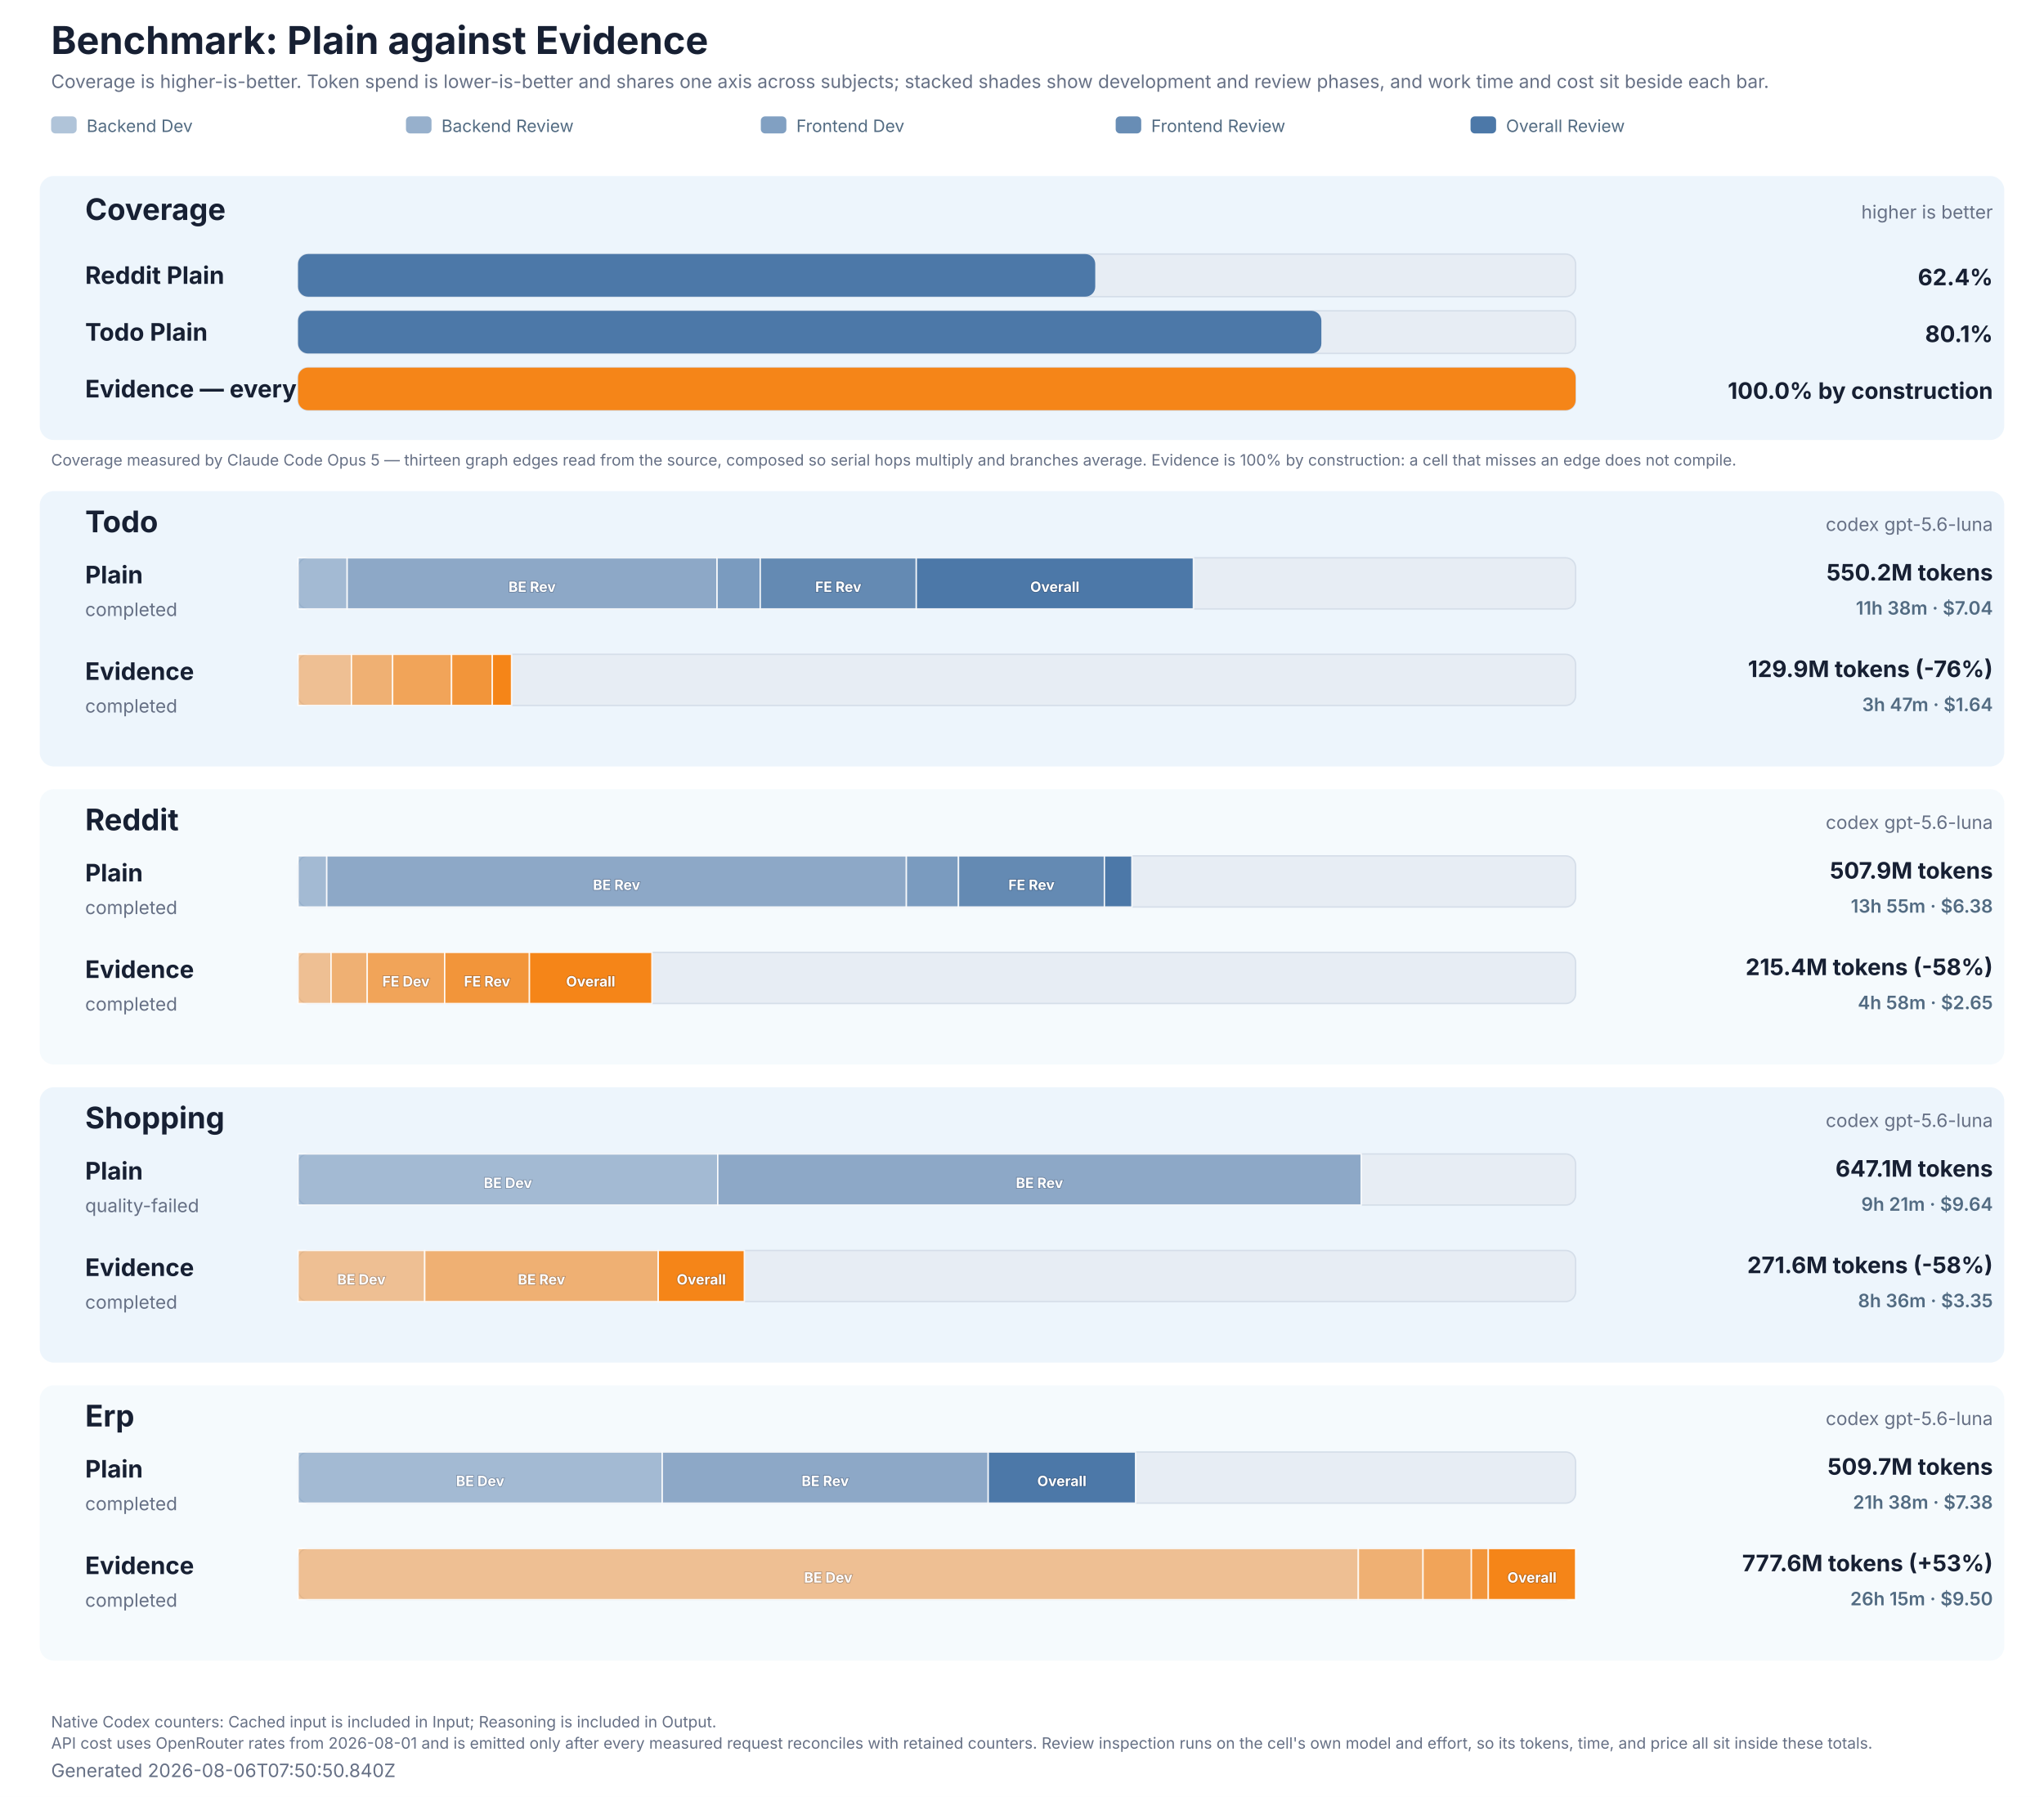
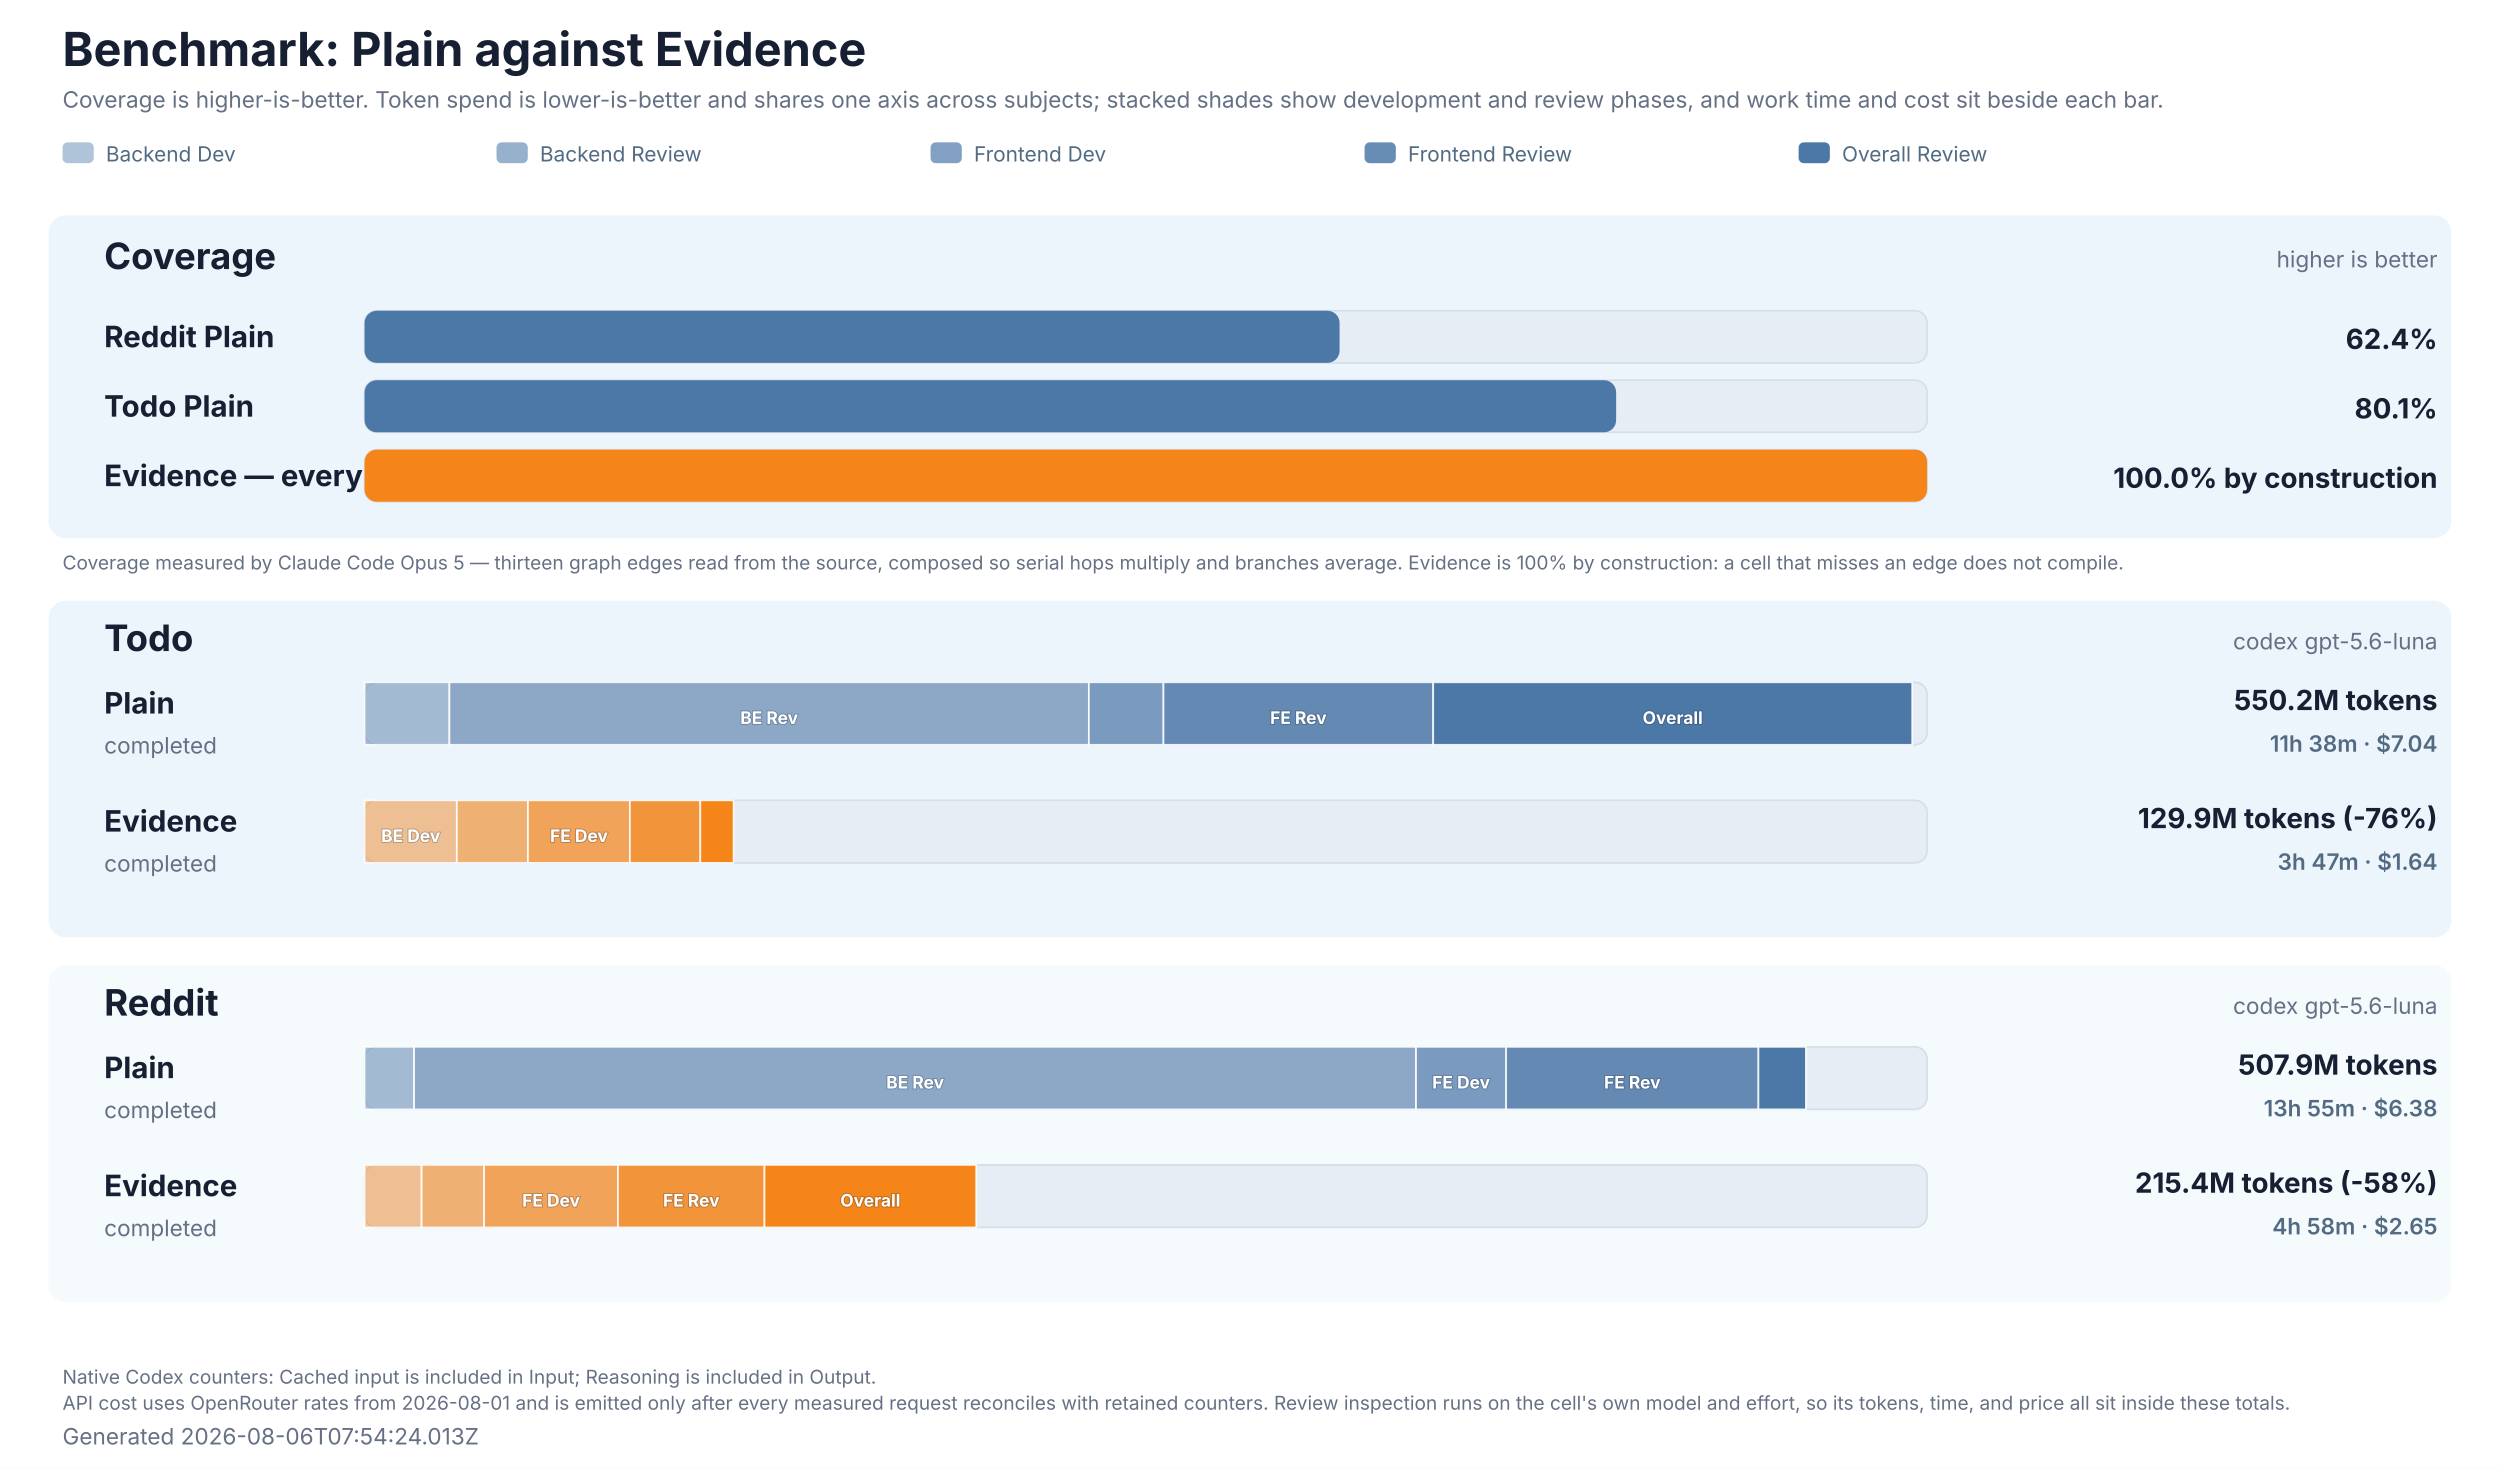
- <svg xmlns="http://www.w3.org/2000/svg" role="img" aria-labelledby="title description" viewBox="0 0 1440 1266" width="1440" height="1266">
+ <svg xmlns="http://www.w3.org/2000/svg" role="img" aria-labelledby="title description" viewBox="0 0 1440 846" width="1440" height="846">
  <style>
  text { font-family: Inter, ui-sans-serif, system-ui, -apple-system, BlinkMacSystemFont, 'Segoe UI', sans-serif; fill: #172033; }
  .title { font-size: 27px; font-weight: 700; }
  .subtitle, .generated, .group-meta, .row-status { font-size: 13px; fill: #667085; }
  .group { fill: #e8f2fb; }
  .group-title { font-size: 21px; font-weight: 700; }
  .row-label { font-size: 17px; font-weight: 700; }
  .value { font-size: 16px; font-weight: 700; }
  .cost-value { font-size: 13px; font-weight: 600; fill: #526b82; }
  .legend { font-size: 12px; fill: #526b82; }
  .segment-label { font-size: 10px; font-weight: 700; fill: #ffffff; paint-order: stroke; stroke: #172033; stroke-opacity: 0.28; stroke-width: 1px; }
  .phase-segment { stroke: #ffffff; stroke-opacity: 0.86; stroke-width: 1px; }
  .track { fill: #e7edf4; stroke: #d5dee9; stroke-width: 1px; }
  .empty { font-size: 15px; fill: #667085; }
  .table-title { font-size: 15px; font-weight: 600; }
  .table-header { font-size: 11px; font-weight: 600; fill: #667085; }
  .table-cell { font-size: 12px; fill: #334155; }
  .table-rule { stroke: #dbe4ee; stroke-width: 1px; }
  .table-note { font-size: 11px; fill: #667085; }
</style>
-   <rect width="1440" height="1266" fill="#ffffff" />
+   <rect width="1440" height="846" fill="#ffffff" />
  <text x="36" y="38" class="title">Benchmark: Plain against Evidence</text>
  <text x="36" y="62" class="subtitle">Coverage is higher-is-better. Token spend is lower-is-better and shares one axis across subjects; stacked shades show development and review phases, and work time and cost sit beside each bar.</text>
  <rect x="36" y="82" width="18" height="12" rx="3" fill="#4c78a8" fill-opacity="0.44" />
  <text x="61" y="93" class="legend">Backend Dev</text>
  <rect x="286" y="82" width="18" height="12" rx="3" fill="#4c78a8" fill-opacity="0.58" />
  <text x="311" y="93" class="legend">Backend Review</text>
  <rect x="536" y="82" width="18" height="12" rx="3" fill="#4c78a8" fill-opacity="0.7" />
  <text x="561" y="93" class="legend">Frontend Dev</text>
  <rect x="786" y="82" width="18" height="12" rx="3" fill="#4c78a8" fill-opacity="0.84" />
  <text x="811" y="93" class="legend">Frontend Review</text>
  <rect x="1036" y="82" width="18" height="12" rx="3" fill="#4c78a8" fill-opacity="1" />
  <text x="1061" y="93" class="legend">Overall Review</text>
  <rect x="28" y="124" width="1384" height="186" rx="10" class="group" fill-opacity="0.78" />
  <text x="60" y="155" class="group-title">Coverage</text>
  <text x="1404" y="154" text-anchor="end" class="group-meta">higher is better</text>
  <text x="60" y="200" class="row-label" fill="#4c78a8">Reddit Plain</text>
  <rect x="210" y="179" width="900" height="30" rx="7" class="track" />
  <rect x="210" y="179" width="561.60" height="30" rx="7" fill="#4c78a8" data-coverage="62.4" />
  <text x="1404" y="201" text-anchor="end" class="value">62.4%</text>
  <text x="60" y="240" class="row-label" fill="#4c78a8">Todo Plain</text>
  <rect x="210" y="219" width="900" height="30" rx="7" class="track" />
  <rect x="210" y="219" width="720.90" height="30" rx="7" fill="#4c78a8" data-coverage="80.1" />
  <text x="1404" y="241" text-anchor="end" class="value">80.1%</text>
  <text x="60" y="280" class="row-label" fill="#f58518">Evidence — every subject</text>
  <rect x="210" y="259" width="900" height="30" rx="7" class="track" />
  <rect x="210" y="259" width="900.00" height="30" rx="7" fill="#f58518" data-coverage="100" />
  <text x="1404" y="281" text-anchor="end" class="value">100.0% by construction</text>
  <text x="36" y="328" class="table-note">Coverage measured by Claude Code Opus 5 — thirteen graph edges read from the source, composed so serial hops multiply and branches average. Evidence is 100% by construction: a cell that misses an edge does not compile.</text>
  <rect x="28" y="346" width="1384" height="194" rx="10" class="group" fill-opacity="0.78" />
  <text x="60" y="375" class="group-title">Todo</text>
  <text x="1404" y="374" text-anchor="end" class="group-meta">codex gpt-5.6-luna</text>
  <text x="60" y="411" class="row-label" fill="#4c78a8">Plain</text>
  <text x="60" y="434" class="row-status">completed</text>
  <rect x="210" y="393" width="900" height="36" rx="7" class="track" />
-   <rect x="210.00" y="393" width="34.58" height="36" fill="#4c78a8" fill-opacity="0.44" class="phase-segment" data-phase="backend-development" data-tokens="29872719" />
-   <rect x="244.58" y="393" width="260.61" height="36" fill="#4c78a8" fill-opacity="0.58" class="phase-segment" data-phase="backend-review" data-tokens="225165342" />
-   <text x="374.88" y="417" text-anchor="middle" class="segment-label">BE Rev</text>
-   <rect x="505.18" y="393" width="30.42" height="36" fill="#4c78a8" fill-opacity="0.7" class="phase-segment" data-phase="frontend-development" data-tokens="26279528" />
-   <rect x="535.60" y="393" width="109.93" height="36" fill="#4c78a8" fill-opacity="0.84" class="phase-segment" data-phase="frontend-review" data-tokens="94981769" />
-   <text x="590.57" y="417" text-anchor="middle" class="segment-label">FE Rev</text>
-   <rect x="645.53" y="393" width="195.21" height="36" fill="#4c78a8" fill-opacity="1" class="phase-segment" data-phase="overall-review" data-tokens="168663056" />
-   <text x="743.14" y="417" text-anchor="middle" class="segment-label">Overall</text>
+   <rect x="210.00" y="393" width="48.86" height="36" fill="#4c78a8" fill-opacity="0.44" class="phase-segment" data-phase="backend-development" data-tokens="29872719" />
+   <rect x="258.86" y="393" width="368.31" height="36" fill="#4c78a8" fill-opacity="0.58" class="phase-segment" data-phase="backend-review" data-tokens="225165342" />
+   <text x="443.02" y="417" text-anchor="middle" class="segment-label">BE Rev</text>
+   <rect x="627.18" y="393" width="42.99" height="36" fill="#4c78a8" fill-opacity="0.7" class="phase-segment" data-phase="frontend-development" data-tokens="26279528" />
+   <rect x="670.16" y="393" width="155.37" height="36" fill="#4c78a8" fill-opacity="0.84" class="phase-segment" data-phase="frontend-review" data-tokens="94981769" />
+   <text x="747.85" y="417" text-anchor="middle" class="segment-label">FE Rev</text>
+   <rect x="825.53" y="393" width="275.89" height="36" fill="#4c78a8" fill-opacity="1" class="phase-segment" data-phase="overall-review" data-tokens="168663056" />
+   <text x="963.47" y="417" text-anchor="middle" class="segment-label">Overall</text>
  <text x="1404" y="409" text-anchor="end" class="value">550.2M tokens</text>
  <text x="1404" y="433" text-anchor="end" class="cost-value">11h 38m · $7.04</text>
  <text x="60" y="479" class="row-label" fill="#f58518">Evidence</text>
  <text x="60" y="502" class="row-status">completed</text>
  <rect x="210" y="461" width="900" height="36" rx="7" class="track" />
-   <rect x="210.00" y="461" width="37.59" height="36" fill="#f58518" fill-opacity="0.44" class="phase-segment" data-phase="backend-development" data-tokens="32474293" />
-   <rect x="247.59" y="461" width="29.01" height="36" fill="#f58518" fill-opacity="0.58" class="phase-segment" data-phase="backend-review" data-tokens="25067684" />
-   <rect x="276.60" y="461" width="41.52" height="36" fill="#f58518" fill-opacity="0.7" class="phase-segment" data-phase="frontend-development" data-tokens="35876257" />
-   <rect x="318.12" y="461" width="28.72" height="36" fill="#f58518" fill-opacity="0.84" class="phase-segment" data-phase="frontend-review" data-tokens="24811262" />
-   <rect x="346.84" y="461" width="13.54" height="36" fill="#f58518" fill-opacity="1" class="phase-segment" data-phase="overall-review" data-tokens="11698563" />
+   <rect x="210.00" y="461" width="53.12" height="36" fill="#f58518" fill-opacity="0.44" class="phase-segment" data-phase="backend-development" data-tokens="32474293" />
+   <text x="236.56" y="485" text-anchor="middle" class="segment-label">BE Dev</text>
+   <rect x="263.12" y="461" width="41.00" height="36" fill="#f58518" fill-opacity="0.58" class="phase-segment" data-phase="backend-review" data-tokens="25067684" />
+   <rect x="304.12" y="461" width="58.68" height="36" fill="#f58518" fill-opacity="0.7" class="phase-segment" data-phase="frontend-development" data-tokens="35876257" />
+   <text x="333.47" y="485" text-anchor="middle" class="segment-label">FE Dev</text>
+   <rect x="362.81" y="461" width="40.58" height="36" fill="#f58518" fill-opacity="0.84" class="phase-segment" data-phase="frontend-review" data-tokens="24811262" />
+   <rect x="403.39" y="461" width="19.14" height="36" fill="#f58518" fill-opacity="1" class="phase-segment" data-phase="overall-review" data-tokens="11698563" />
  <text x="1404" y="477" text-anchor="end" class="value">129.9M tokens (-76%)</text>
  <text x="1404" y="501" text-anchor="end" class="cost-value">3h 47m · $1.64</text>
  <rect x="28" y="556" width="1384" height="194" rx="10" class="group" fill-opacity="0.42" />
  <text x="60" y="585" class="group-title">Reddit</text>
  <text x="1404" y="584" text-anchor="end" class="group-meta">codex gpt-5.6-luna</text>
  <text x="60" y="621" class="row-label" fill="#4c78a8">Plain</text>
  <text x="60" y="644" class="row-status">completed</text>
  <rect x="210" y="603" width="900" height="36" rx="7" class="track" />
-   <rect x="210.00" y="603" width="20.20" height="36" fill="#4c78a8" fill-opacity="0.44" class="phase-segment" data-phase="backend-development" data-tokens="17450090" />
-   <rect x="230.20" y="603" width="408.35" height="36" fill="#4c78a8" fill-opacity="0.58" class="phase-segment" data-phase="backend-review" data-tokens="352811491" />
-   <text x="434.37" y="627" text-anchor="middle" class="segment-label">BE Rev</text>
-   <rect x="638.54" y="603" width="36.72" height="36" fill="#4c78a8" fill-opacity="0.7" class="phase-segment" data-phase="frontend-development" data-tokens="31723600" />
-   <rect x="675.26" y="603" width="102.82" height="36" fill="#4c78a8" fill-opacity="0.84" class="phase-segment" data-phase="frontend-review" data-tokens="88835486" />
-   <text x="726.67" y="627" text-anchor="middle" class="segment-label">FE Rev</text>
-   <rect x="778.08" y="603" width="19.33" height="36" fill="#4c78a8" fill-opacity="1" class="phase-segment" data-phase="overall-review" data-tokens="16705282" />
+   <rect x="210.00" y="603" width="28.54" height="36" fill="#4c78a8" fill-opacity="0.44" class="phase-segment" data-phase="backend-development" data-tokens="17450090" />
+   <rect x="238.54" y="603" width="577.11" height="36" fill="#4c78a8" fill-opacity="0.58" class="phase-segment" data-phase="backend-review" data-tokens="352811491" />
+   <text x="527.10" y="627" text-anchor="middle" class="segment-label">BE Rev</text>
+   <rect x="815.65" y="603" width="51.89" height="36" fill="#4c78a8" fill-opacity="0.7" class="phase-segment" data-phase="frontend-development" data-tokens="31723600" />
+   <text x="841.60" y="627" text-anchor="middle" class="segment-label">FE Dev</text>
+   <rect x="867.55" y="603" width="145.31" height="36" fill="#4c78a8" fill-opacity="0.84" class="phase-segment" data-phase="frontend-review" data-tokens="88835486" />
+   <text x="940.20" y="627" text-anchor="middle" class="segment-label">FE Rev</text>
+   <rect x="1012.86" y="603" width="27.33" height="36" fill="#4c78a8" fill-opacity="1" class="phase-segment" data-phase="overall-review" data-tokens="16705282" />
  <text x="1404" y="619" text-anchor="end" class="value">507.9M tokens</text>
  <text x="1404" y="643" text-anchor="end" class="cost-value">13h 55m · $6.38</text>
  <text x="60" y="689" class="row-label" fill="#f58518">Evidence</text>
  <text x="60" y="712" class="row-status">completed</text>
  <rect x="210" y="671" width="900" height="36" rx="7" class="track" />
-   <rect x="210.00" y="671" width="23.24" height="36" fill="#f58518" fill-opacity="0.44" class="phase-segment" data-phase="backend-development" data-tokens="20078882" />
-   <rect x="233.24" y="671" width="25.49" height="36" fill="#f58518" fill-opacity="0.58" class="phase-segment" data-phase="backend-review" data-tokens="22019408" />
-   <rect x="258.73" y="671" width="54.56" height="36" fill="#f58518" fill-opacity="0.7" class="phase-segment" data-phase="frontend-development" data-tokens="47141668" />
-   <text x="286.01" y="695" text-anchor="middle" class="segment-label">FE Dev</text>
-   <rect x="313.29" y="671" width="59.70" height="36" fill="#f58518" fill-opacity="0.84" class="phase-segment" data-phase="frontend-review" data-tokens="51584370" />
-   <text x="343.14" y="695" text-anchor="middle" class="segment-label">FE Rev</text>
-   <rect x="372.99" y="671" width="86.28" height="36" fill="#f58518" fill-opacity="1" class="phase-segment" data-phase="overall-review" data-tokens="74545453" />
-   <text x="416.13" y="695" text-anchor="middle" class="segment-label">Overall</text>
+   <rect x="210.00" y="671" width="32.84" height="36" fill="#f58518" fill-opacity="0.44" class="phase-segment" data-phase="backend-development" data-tokens="20078882" />
+   <rect x="242.84" y="671" width="36.02" height="36" fill="#f58518" fill-opacity="0.58" class="phase-segment" data-phase="backend-review" data-tokens="22019408" />
+   <rect x="278.86" y="671" width="77.11" height="36" fill="#f58518" fill-opacity="0.7" class="phase-segment" data-phase="frontend-development" data-tokens="47141668" />
+   <text x="317.42" y="695" text-anchor="middle" class="segment-label">FE Dev</text>
+   <rect x="355.97" y="671" width="84.38" height="36" fill="#f58518" fill-opacity="0.84" class="phase-segment" data-phase="frontend-review" data-tokens="51584370" />
+   <text x="398.16" y="695" text-anchor="middle" class="segment-label">FE Rev</text>
+   <rect x="440.35" y="671" width="121.94" height="36" fill="#f58518" fill-opacity="1" class="phase-segment" data-phase="overall-review" data-tokens="74545453" />
+   <text x="501.32" y="695" text-anchor="middle" class="segment-label">Overall</text>
  <text x="1404" y="687" text-anchor="end" class="value">215.4M tokens (-58%)</text>
  <text x="1404" y="711" text-anchor="end" class="cost-value">4h 58m · $2.65</text>
-   <rect x="28" y="766" width="1384" height="194" rx="10" class="group" fill-opacity="0.78" />
-   <text x="60" y="795" class="group-title">Shopping</text>
-   <text x="1404" y="794" text-anchor="end" class="group-meta">codex gpt-5.6-luna</text>
-   <text x="60" y="831" class="row-label" fill="#4c78a8">Plain</text>
-   <text x="60" y="854" class="row-status">quality-failed</text>
-   <rect x="210" y="813" width="900" height="36" rx="7" class="track" />
-   <rect x="210.00" y="813" width="295.66" height="36" fill="#4c78a8" fill-opacity="0.44" class="phase-segment" data-phase="backend-development" data-tokens="255451467" />
-   <text x="357.83" y="837" text-anchor="middle" class="segment-label">BE Dev</text>
-   <rect x="505.66" y="813" width="453.29" height="36" fill="#4c78a8" fill-opacity="0.58" class="phase-segment" data-phase="backend-review" data-tokens="391641187" />
-   <text x="732.31" y="837" text-anchor="middle" class="segment-label">BE Rev</text>
-   <text x="1404" y="829" text-anchor="end" class="value">647.1M tokens</text>
-   <text x="1404" y="853" text-anchor="end" class="cost-value">9h 21m · $9.64</text>
-   <text x="60" y="899" class="row-label" fill="#f58518">Evidence</text>
-   <text x="60" y="922" class="row-status">completed</text>
-   <rect x="210" y="881" width="900" height="36" rx="7" class="track" />
-   <rect x="210.00" y="881" width="89.21" height="36" fill="#f58518" fill-opacity="0.44" class="phase-segment" data-phase="backend-development" data-tokens="77076340" />
-   <text x="254.60" y="905" text-anchor="middle" class="segment-label">BE Dev</text>
-   <rect x="299.21" y="881" width="164.55" height="36" fill="#f58518" fill-opacity="0.58" class="phase-segment" data-phase="backend-review" data-tokens="142169643" />
-   <text x="381.48" y="905" text-anchor="middle" class="segment-label">BE Rev</text>
-   <rect x="463.76" y="881" width="60.61" height="36" fill="#f58518" fill-opacity="1" class="phase-segment" data-phase="overall-review" data-tokens="52362881" />
-   <text x="494.06" y="905" text-anchor="middle" class="segment-label">Overall</text>
-   <text x="1404" y="897" text-anchor="end" class="value">271.6M tokens (-58%)</text>
-   <text x="1404" y="921" text-anchor="end" class="cost-value">8h 36m · $3.35</text>
-   <rect x="28" y="976" width="1384" height="194" rx="10" class="group" fill-opacity="0.42" />
-   <text x="60" y="1005" class="group-title">Erp</text>
-   <text x="1404" y="1004" text-anchor="end" class="group-meta">codex gpt-5.6-luna</text>
-   <text x="60" y="1041" class="row-label" fill="#4c78a8">Plain</text>
-   <text x="60" y="1064" class="row-status">completed</text>
-   <rect x="210" y="1023" width="900" height="36" rx="7" class="track" />
-   <rect x="210.00" y="1023" width="256.55" height="36" fill="#4c78a8" fill-opacity="0.44" class="phase-segment" data-phase="backend-development" data-tokens="221659787" />
-   <text x="338.28" y="1047" text-anchor="middle" class="segment-label">BE Dev</text>
-   <rect x="466.55" y="1023" width="229.64" height="36" fill="#4c78a8" fill-opacity="0.58" class="phase-segment" data-phase="backend-review" data-tokens="198406214" />
-   <text x="581.37" y="1047" text-anchor="middle" class="segment-label">BE Rev</text>
-   <rect x="696.19" y="1023" width="103.79" height="36" fill="#4c78a8" fill-opacity="1" class="phase-segment" data-phase="overall-review" data-tokens="89675020" />
-   <text x="748.08" y="1047" text-anchor="middle" class="segment-label">Overall</text>
-   <text x="1404" y="1039" text-anchor="end" class="value">509.7M tokens</text>
-   <text x="1404" y="1063" text-anchor="end" class="cost-value">21h 38m · $7.38</text>
-   <text x="60" y="1109" class="row-label" fill="#f58518">Evidence</text>
-   <text x="60" y="1132" class="row-status">completed</text>
-   <rect x="210" y="1091" width="900" height="36" rx="7" class="track" />
-   <rect x="210.00" y="1091" width="746.95" height="36" fill="#f58518" fill-opacity="0.44" class="phase-segment" data-phase="backend-development" data-tokens="645364359" />
-   <text x="583.48" y="1115" text-anchor="middle" class="segment-label">BE Dev</text>
-   <rect x="956.95" y="1091" width="45.56" height="36" fill="#f58518" fill-opacity="0.58" class="phase-segment" data-phase="backend-review" data-tokens="39360505" />
-   <rect x="1002.51" y="1091" width="34.08" height="36" fill="#f58518" fill-opacity="0.7" class="phase-segment" data-phase="frontend-development" data-tokens="29445251" />
-   <rect x="1036.59" y="1091" width="11.93" height="36" fill="#f58518" fill-opacity="0.84" class="phase-segment" data-phase="frontend-review" data-tokens="10307041" />
-   <rect x="1048.52" y="1091" width="61.48" height="36" fill="#f58518" fill-opacity="1" class="phase-segment" data-phase="overall-review" data-tokens="53120521" />
-   <text x="1079.26" y="1115" text-anchor="middle" class="segment-label">Overall</text>
-   <text x="1404" y="1107" text-anchor="end" class="value">777.6M tokens (+53%)</text>
-   <text x="1404" y="1131" text-anchor="end" class="cost-value">26h 15m · $9.50</text>
-   <text x="36" y="1217" class="table-note">Native Codex counters: Cached input is included in Input; Reasoning is included in Output.</text>
-   <text x="36" y="1232" class="table-note">API cost uses OpenRouter rates from 2026-08-01 and is emitted only after every measured request reconciles with retained counters. Review inspection runs on the cell's own model and effort, so its tokens, time, and price all sit inside these totals.</text>
-   <text x="36" y="1252" class="generated">Generated 2026-08-06T07:50:50.840Z</text>
+   <text x="36" y="797" class="table-note">Native Codex counters: Cached input is included in Input; Reasoning is included in Output.</text>
+   <text x="36" y="812" class="table-note">API cost uses OpenRouter rates from 2026-08-01 and is emitted only after every measured request reconciles with retained counters. Review inspection runs on the cell's own model and effort, so its tokens, time, and price all sit inside these totals.</text>
+   <text x="36" y="832" class="generated">Generated 2026-08-06T07:54:24.013Z</text>
</svg>
